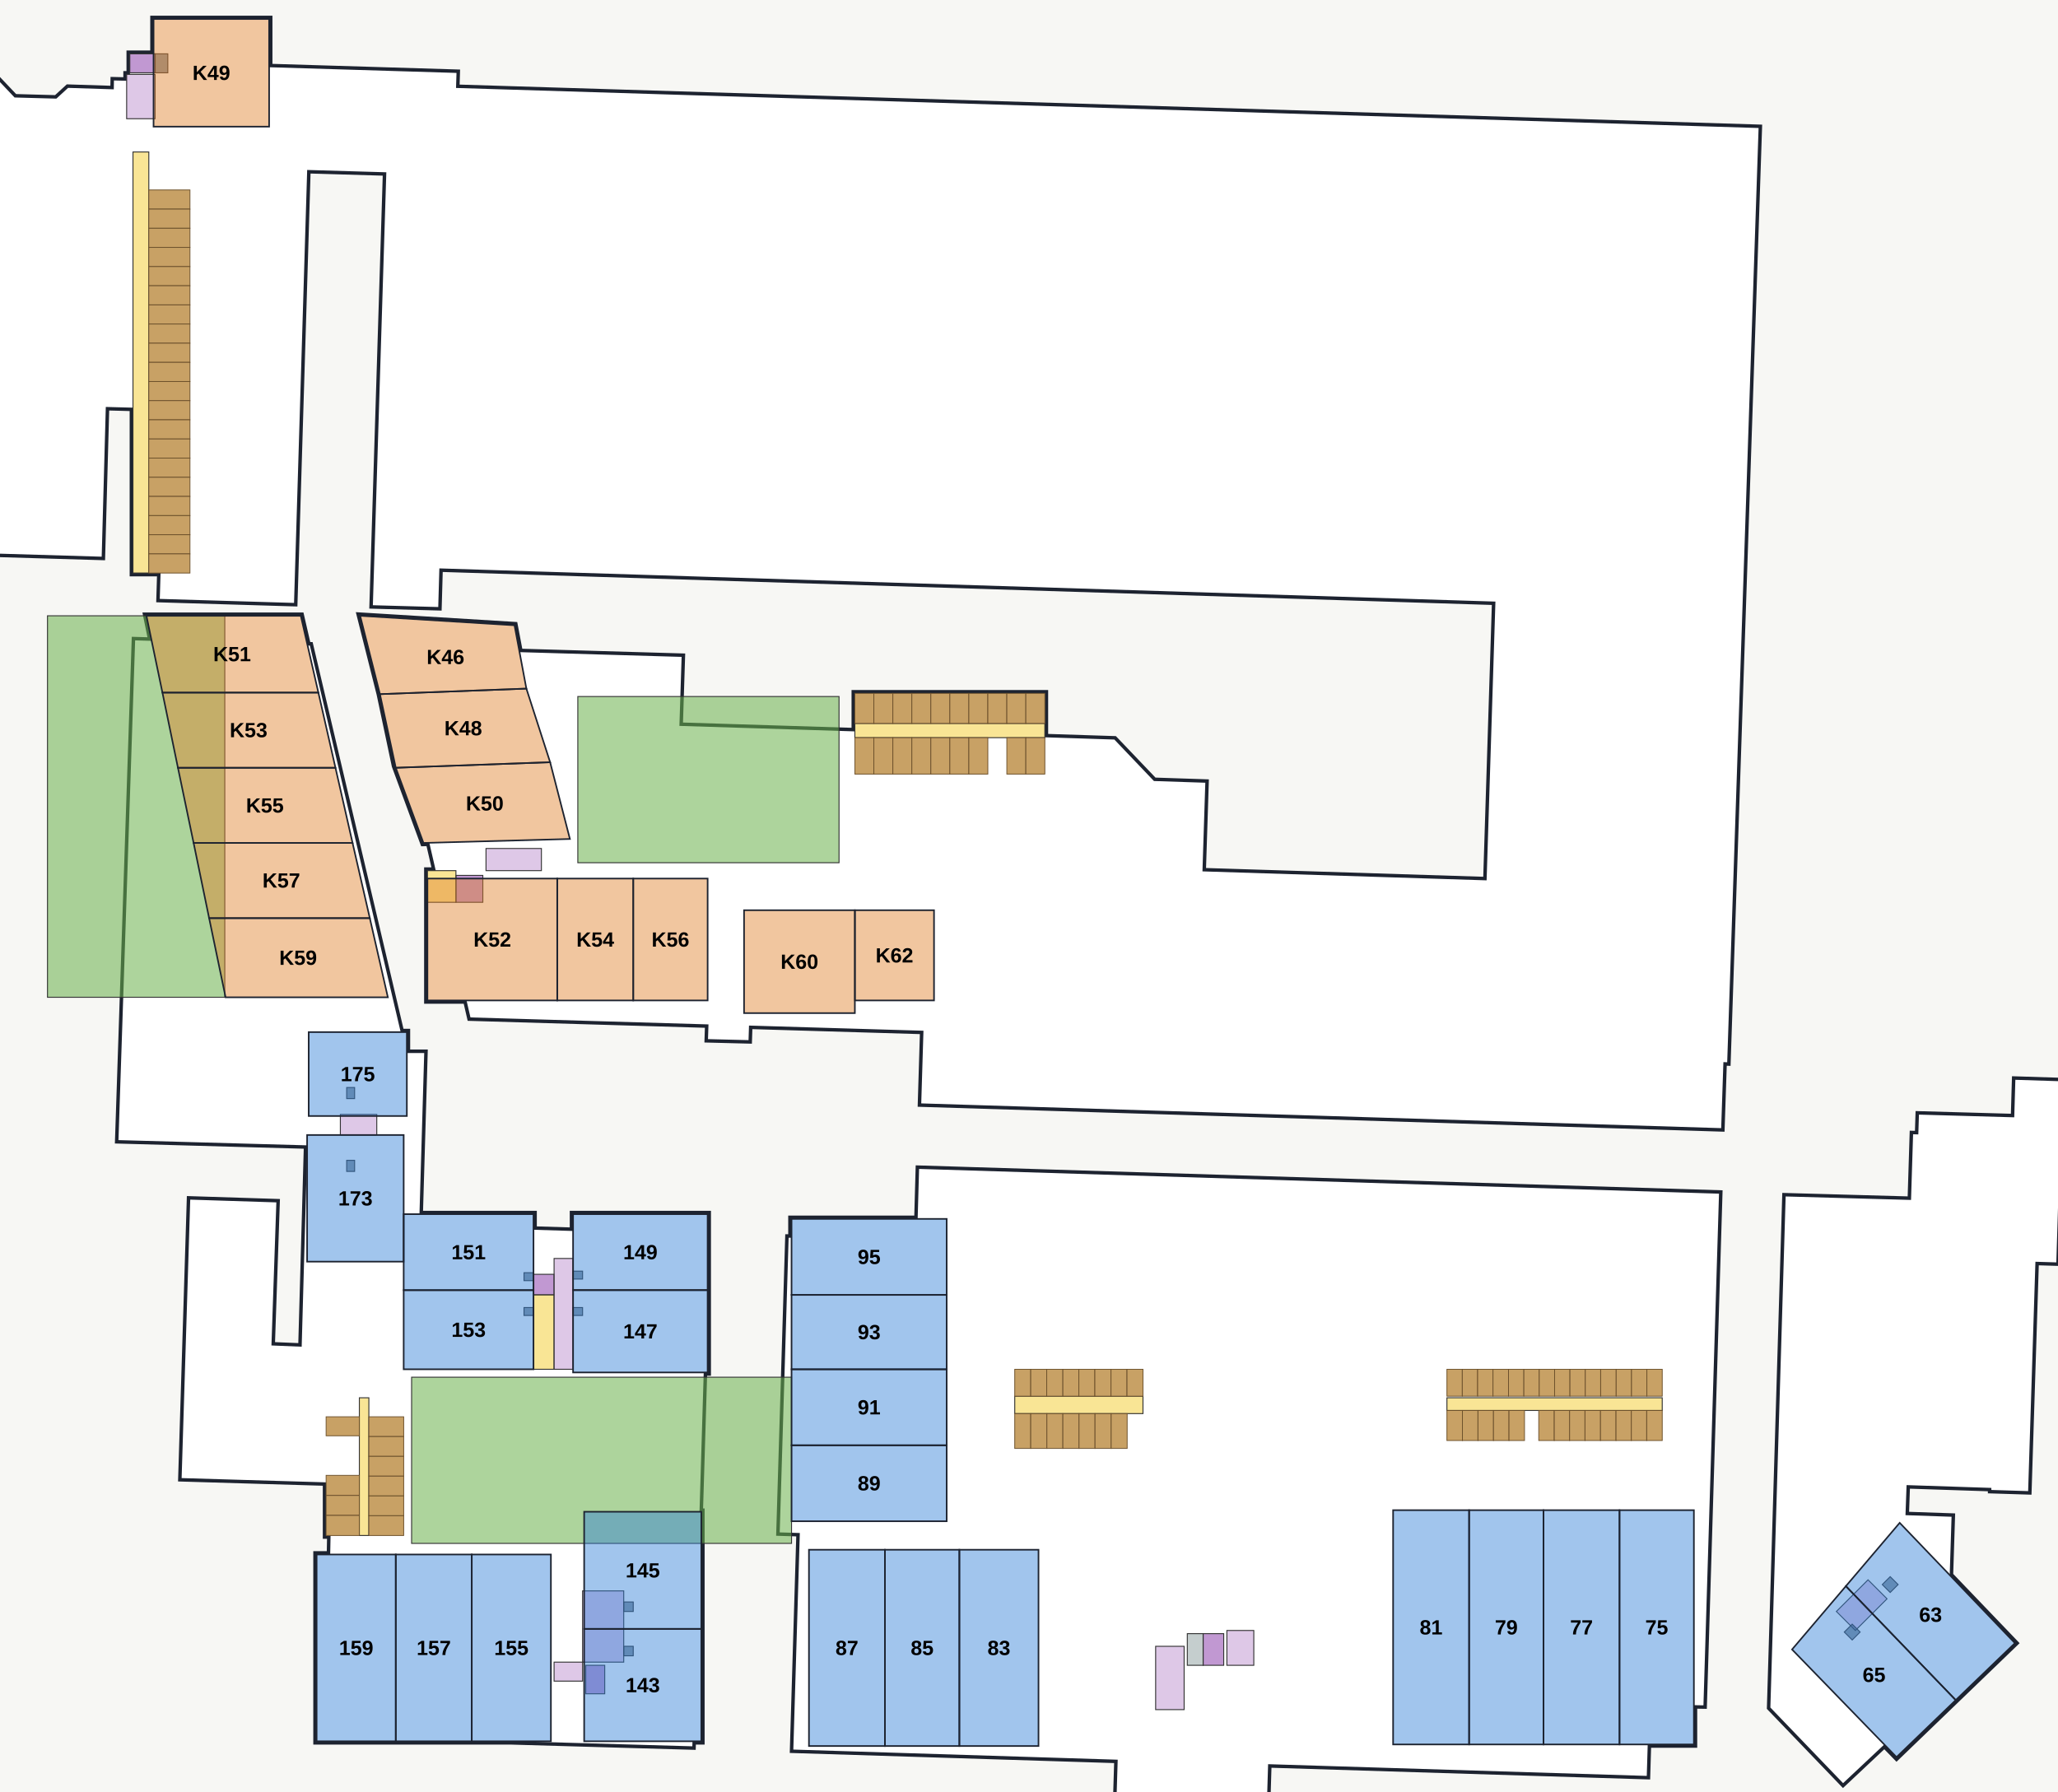
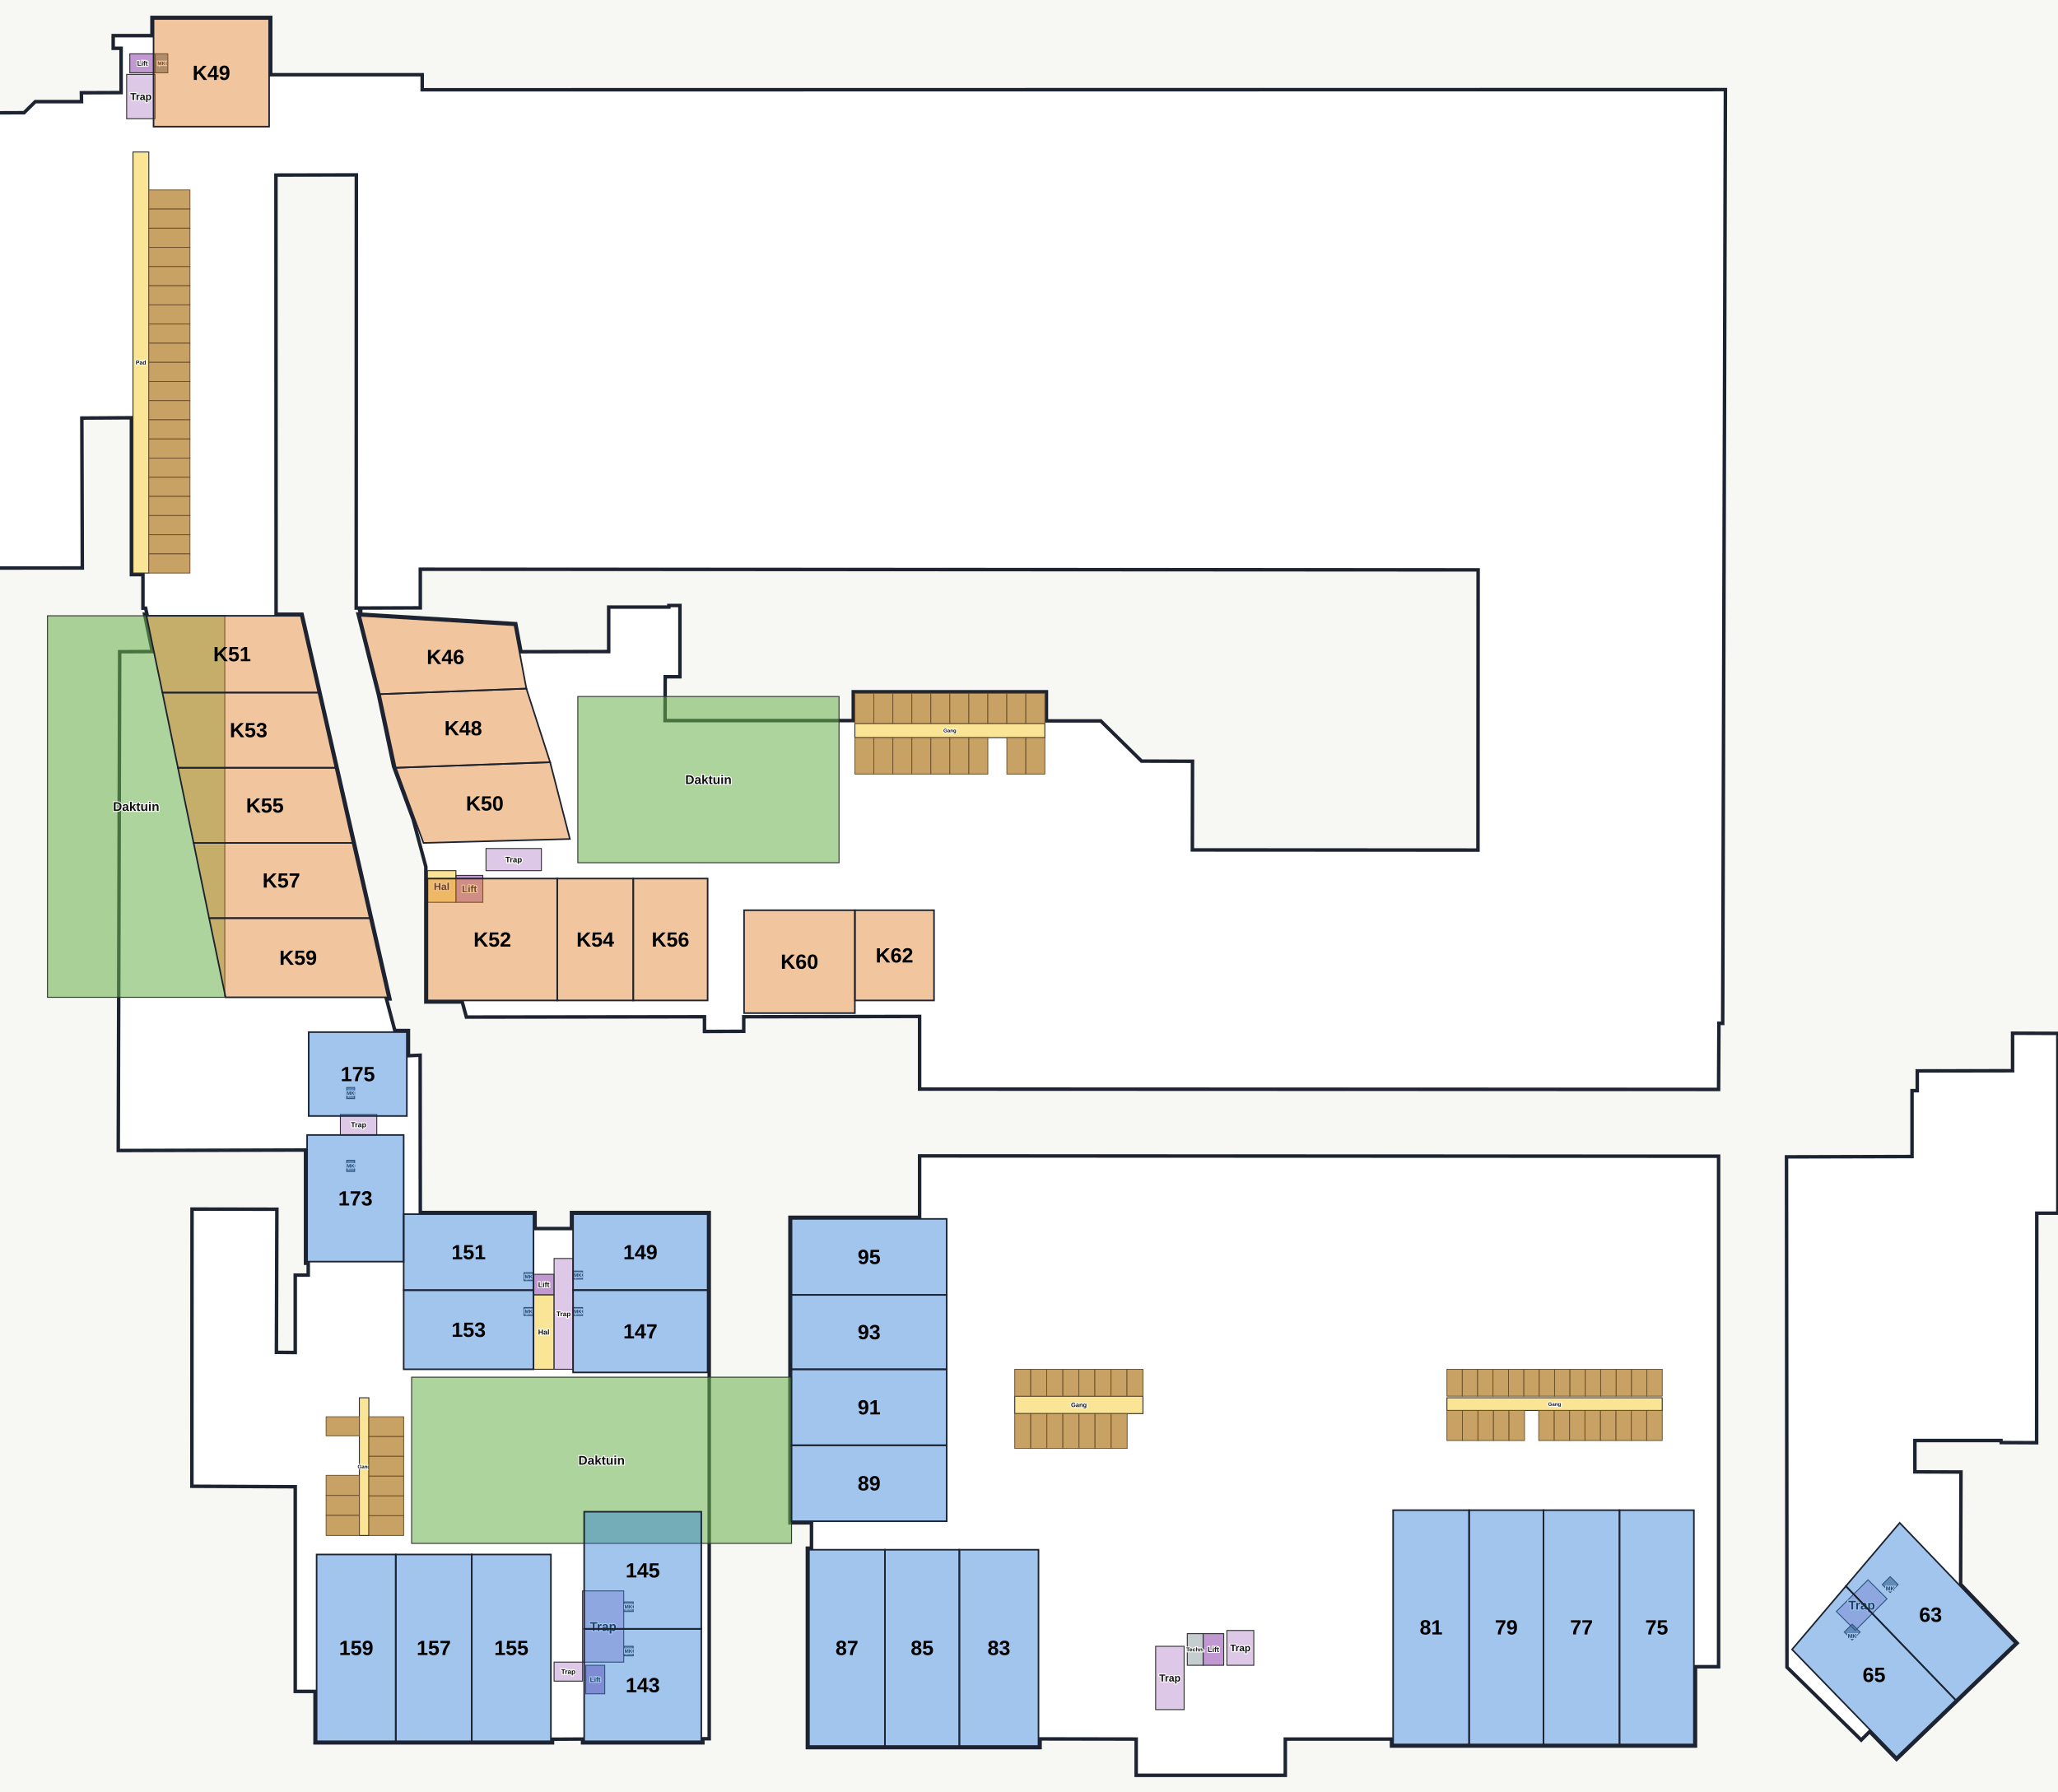
<svg xmlns="http://www.w3.org/2000/svg" viewBox="30 0 1300 1132" font-family="Arial,sans-serif">
  <rect x="30" y="0" width="1300" height="1132" fill="#f7f7f4" />
-   <path fill="#ffffff" stroke="#1d2330" stroke-width="2.2" fill-rule="evenodd" d="M1235.4,939.3 L1286.8,941.0 L1286.8,942.3 L1312.2,943.1 L1316.8,798.2 L1330.0,798.6 L1333.6,682.0 L1302.0,681.0 L1301.3,704.7 L1241.1,703.0 L1240.7,715.5 L1237.4,715.4 L1236.1,756.9 L1156.9,754.7 L1147.2,1079.1 L1194.2,1128.0 L1220.3,1103.5 L1228.0,1111.4 L1304.2,1038.0 L1262.7,994.7 L1263.9,957.1 L1234.8,956.1Z M100.8,55.3 L72.6,54.4 L65.2,61.2 L39.7,60.5 L15.8,35.3 L-53.9,101.0 L-60.1,302.8 L-45.3,303.3 L-46.0,322.8 L-60.7,322.3 L-60.9,330.4 L-63.0,330.3 L-62.8,342.1 L-58.3,347.2 L-53.4,348.4 L95.3,352.8 L97.9,258.2 L113.0,258.6 L113.0,363.0 L130.3,363.0 L129.8,379.4 L216.8,382.0 L225.1,108.5 L272.9,109.9 L264.4,383.4 L307.9,384.6 L308.6,360.2 L973.5,381.1 L968.0,555.0 L790.7,549.4 L792.5,493.4 L759.4,492.3 L734.4,466.1 L691.0,464.7 L691.0,437.0 L569.0,437.0 L569.0,460.9 L460.3,457.5 L461.7,413.9 L359.0,410.9 L355.8,394.0 L256.2,387.9 L269.0,438.7 L278.6,484.1 L296.8,533.5 L300.3,533.4 L303.9,549.0 L299.0,549.0 L299.0,633.0 L323.8,633.0 L326.3,643.8 L476.4,648.2 L476.1,657.5 L503.9,658.2 L504.2,649.0 L612.2,652.2 L610.8,698.1 L1118.3,713.8 L1119.7,672.1 L1122.1,672.2 L1142.0,79.8 L319.2,54.5 L319.5,45.0 L201.0,41.4 L201.0,11.0 L126.0,11.0 L126.0,33.0 L111.0,33.0 L111.0,46.0 L109.0,46.0 L109.0,49.9 L100.9,49.7Z M529.0,780.8 L527.1,780.8 L521.4,969.1 L534.1,969.5 L530.0,1106.3 L734.9,1112.7 L734.2,1135.6 L831.4,1138.5 L832.1,1115.6 L1071.3,1123.0 L1071.9,1103.0 L1101.0,1103.0 L1101.0,1078.3 L1107.1,1078.4 L1117.0,753.0 L609.5,737.3 L608.6,769.0 L529.0,769.0Z M121.3,388.0 L124.5,403.7 L114.3,403.4 L103.7,721.3 L223.0,724.6 L219.5,849.6 L202.6,848.9 L205.7,758.5 L149.1,756.7 L143.6,934.8 L235.0,937.5 L235.0,971.0 L237.7,971.0 L237.5,981.0 L229.0,981.0 L229.0,1101.0 L353.1,1101.0 L468.4,1104.3 L468.5,1101.0 L474.0,1101.0 L474.0,954.0 L473.0,954.0 L475.6,868.0 L478.0,868.0 L478.0,766.0 L391.0,766.0 L391.0,776.5 L368.0,775.8 L368.0,766.0 L296.1,766.0 L299.1,664.1 L288.0,664.1 L288.0,651.0 L284.0,651.0 L226.6,406.7 L225.1,406.7 L220.8,388.0Z" />
+   <path fill="#ffffff" stroke="#1d2330" stroke-width="2.2" fill-rule="evenodd" d="M1294.1,911.3 L1316.5,911.4 L1316.6,766.4 L1329.9,766.4 L1329.9,652.8 L1301.3,652.7 L1301.3,676.4 L1241.1,676.5 L1241.1,689.0 L1237.8,689.0 L1237.8,730.6 L1158.5,730.8 L1158.8,1053.2 L1205.7,1099.2 L1211.0,1093.9 L1228.0,1111.4 L1304.2,1038.0 L1268.5,1000.8 L1268.7,929.9 L1239.6,929.8 L1239.6,910.0 L1294.0,910.0Z M121.3,388.0 L126.2,411.6 L105.6,411.7 L104.7,726.8 L223.0,726.5 L223.0,798.0 L224.7,798.0 L224.7,805.5 L216.5,805.5 L216.5,854.4 L204.6,854.3 L204.9,763.9 L151.3,763.8 L151.2,938.9 L216.5,939.2 L216.5,1068.5 L229.0,1068.5 L229.0,1101.0 L379.0,1101.0 L379.0,1098.7 L398.0,1098.6 L398.0,1101.0 L474.0,1101.0 L474.0,1098.4 L478.0,1098.4 L478.0,766.0 L391.0,766.0 L391.0,776.1 L368.0,776.1 L368.0,766.0 L295.5,766.0 L295.4,666.6 L288.0,666.9 L288.0,651.0 L279.4,651.0 L274.1,631.0 L276.3,631.0 L220.8,388.0 L204.4,388.0 L204.3,110.6 L255.1,110.5 L255.0,384.1 L256.8,384.1 L257.8,388.0 L256.2,387.9 L269.0,438.7 L278.6,484.1 L291.0,517.7 L299.0,547.6 L299.0,633.0 L322.0,633.0 L324.6,642.5 L475.0,642.3 L475.0,651.6 L499.8,651.5 L499.8,642.3 L610.9,642.1 L610.9,688.0 L1115.6,688.2 L1115.8,646.4 L1118.2,646.5 L1119.9,56.6 L296.7,56.7 L296.7,47.2 L201.0,47.2 L201.0,11.0 L126.0,11.0 L126.0,22.5 L101.5,22.5 L101.5,30.5 L106.5,30.5 L106.5,58.5 L81.4,58.6 L81.5,64.2 L52.3,64.2 L45.2,71.2 L18.4,71.3 L-5.6,47.4 L-71.8,113.7 L-71.8,313.5 L-57.0,313.5 L-57.1,336.0 L-71.8,336.0 L-71.7,344.1 L-73.9,344.1 L-73.4,353.8 L-70.7,357.2 L-65.2,358.9 L82.0,358.8 L81.7,264.1 L113.0,263.9 L113.0,363.0 L120.3,363.0 L120.3,384.2 L122.0,384.2 L122.8,388.0Z M257.8,388.0 L257.9,384.1 L295.5,384.0 L295.5,359.6 L963.7,360.0 L963.6,537.0 L783.2,536.9 L783.3,480.9 L751.1,480.8 L725.3,455.4 L691.0,455.4 L691.0,437.0 L569.0,437.0 L569.0,455.2 L450.1,455.2 L450.2,427.5 L459.5,427.5 L459.5,382.5 L452.5,382.5 L452.5,383.5 L414.5,383.5 L414.5,411.6 L359.1,411.7 L355.8,394.0Z M529.0,962.0 L542.6,962.0 L542.6,978.0 L540.0,978.0 L540.0,1104.0 L687.0,1104.0 L687.0,1098.5 L747.7,1098.6 L747.7,1121.5 L841.9,1121.5 L841.9,1098.6 L909.0,1098.6 L909.0,1103.0 L1101.0,1103.0 L1101.0,1052.9 L1115.6,1052.9 L1115.6,730.4 L610.9,730.2 L610.9,769.0 L529.0,769.0Z" />
  <polygon id="1-K49-LIFT" points="112,34 128,34 128,46 112,46" fill="#8e44ad" fill-opacity="0.55" stroke="#333" stroke-width="0.6" />
+   <text x="120.0" y="40.0" font-size="4.3" font-weight="700" text-anchor="middle" dominant-baseline="central" fill="#111" stroke="#fff" stroke-width="1.2" paint-order="stroke">Lift</text>
  <polygon id="1-K49-MK" points="128,34 136,34 136,46 128,46" fill="#2c3e50" fill-opacity="0.55" stroke="#333" stroke-width="0.6" />
+   <text x="132.0" y="40.0" font-size="3.2" font-weight="700" text-anchor="middle" dominant-baseline="central" fill="#111" stroke="#fff" stroke-width="1.2" paint-order="stroke">MK</text>
  <polygon id="1-K49-TRAP" points="110,47 128,47 128,75 110,75" fill="#c39bd3" fill-opacity="0.55" stroke="#333" stroke-width="0.6" />
+   <text x="119.0" y="61.0" font-size="6.4" font-weight="700" text-anchor="middle" dominant-baseline="central" fill="#111" stroke="#fff" stroke-width="1.2" paint-order="stroke">Trap</text>
  <polygon id="1-PAD-A" points="114,96 124,96 124,362 114,362" fill="#f4d03f" fill-opacity="0.55" stroke="#333" stroke-width="0.6" />
+   <text x="119.0" y="229.0" font-size="3.6" font-weight="700" text-anchor="middle" dominant-baseline="central" fill="#111" stroke="#fff" stroke-width="1.2" paint-order="stroke">Pad</text>
  <polygon id="1-215-LIFT" points="318,553 335,553 335,570 318,570" fill="#8e44ad" fill-opacity="0.55" stroke="#333" stroke-width="0.6" />
+   <text x="326.5" y="561.5" font-size="6.1" font-weight="700" text-anchor="middle" dominant-baseline="central" fill="#111" stroke="#fff" stroke-width="1.2" paint-order="stroke">Lift</text>
  <polygon id="1-215-HAL" points="300,550 318,550 318,570 300,570" fill="#f4d03f" fill-opacity="0.55" stroke="#333" stroke-width="0.6" />
+   <text x="309.0" y="560.0" font-size="6.4" font-weight="700" text-anchor="middle" dominant-baseline="central" fill="#111" stroke="#fff" stroke-width="1.2" paint-order="stroke">Hal</text>
  <polygon id="1-215-TRAP" points="337,536 372,536 372,550 337,550" fill="#c39bd3" fill-opacity="0.55" stroke="#333" stroke-width="0.6" />
+   <text x="354.5" y="543.0" font-size="5.0" font-weight="700" text-anchor="middle" dominant-baseline="central" fill="#111" stroke="#fff" stroke-width="1.2" paint-order="stroke">Trap</text>
  <polygon id="1-190-LIFT" points="367,805 380,805 380,818 367,818" fill="#8e44ad" fill-opacity="0.55" stroke="#333" stroke-width="0.6" />
+   <text x="373.5" y="811.5" font-size="4.6" font-weight="700" text-anchor="middle" dominant-baseline="central" fill="#111" stroke="#fff" stroke-width="1.2" paint-order="stroke">Lift</text>
  <polygon id="1-190-HAL" points="367,818 380,818 380,865 367,865" fill="#f4d03f" fill-opacity="0.55" stroke="#333" stroke-width="0.6" />
+   <text x="373.5" y="841.5" font-size="4.6" font-weight="700" text-anchor="middle" dominant-baseline="central" fill="#111" stroke="#fff" stroke-width="1.2" paint-order="stroke">Hal</text>
  <polygon id="1-190-TRAP" points="380,795 392,795 392,865 380,865" fill="#c39bd3" fill-opacity="0.55" stroke="#333" stroke-width="0.6" />
+   <text x="386.0" y="830.0" font-size="4.3" font-weight="700" text-anchor="middle" dominant-baseline="central" fill="#111" stroke="#fff" stroke-width="1.2" paint-order="stroke">Trap</text>
  <polygon id="1-190-MK1" points="361,804 367,804 367,809 361,809" fill="#2c3e50" fill-opacity="0.55" stroke="#333" stroke-width="0.6" />
+   <text x="364.0" y="806.5" font-size="3.2" font-weight="700" text-anchor="middle" dominant-baseline="central" fill="#111" stroke="#fff" stroke-width="1.2" paint-order="stroke">MK</text>
  <polygon id="1-190-MK2" points="361,826 367,826 367,831 361,831" fill="#2c3e50" fill-opacity="0.55" stroke="#333" stroke-width="0.6" />
+   <text x="364.0" y="828.5" font-size="3.2" font-weight="700" text-anchor="middle" dominant-baseline="central" fill="#111" stroke="#fff" stroke-width="1.2" paint-order="stroke">MK</text>
  <polygon id="1-190-MK3" points="392,803 398,803 398,808 392,808" fill="#2c3e50" fill-opacity="0.55" stroke="#333" stroke-width="0.6" />
+   <text x="395.0" y="805.5" font-size="3.2" font-weight="700" text-anchor="middle" dominant-baseline="central" fill="#111" stroke="#fff" stroke-width="1.2" paint-order="stroke">MK</text>
  <polygon id="1-190-MK4" points="392,826 398,826 398,831 392,831" fill="#2c3e50" fill-opacity="0.55" stroke="#333" stroke-width="0.6" />
+   <text x="395.0" y="828.5" font-size="3.2" font-weight="700" text-anchor="middle" dominant-baseline="central" fill="#111" stroke="#fff" stroke-width="1.2" paint-order="stroke">MK</text>
  <polygon id="1-198-TRAP1" points="398,1005 424,1005 424,1050 398,1050" fill="#c39bd3" fill-opacity="0.55" stroke="#333" stroke-width="0.6" />
+   <text x="411.0" y="1027.5" font-size="8.0" font-weight="700" text-anchor="middle" dominant-baseline="central" fill="#111" stroke="#fff" stroke-width="1.2" paint-order="stroke">Trap</text>
  <polygon id="1-198-TRAP2" points="380,1050 398,1050 398,1062 380,1062" fill="#c39bd3" fill-opacity="0.55" stroke="#333" stroke-width="0.6" />
+   <text x="389.0" y="1056.0" font-size="4.3" font-weight="700" text-anchor="middle" dominant-baseline="central" fill="#111" stroke="#fff" stroke-width="1.2" paint-order="stroke">Trap</text>
  <polygon id="1-198-LIFT" points="400,1052 412,1052 412,1070 400,1070" fill="#8e44ad" fill-opacity="0.55" stroke="#333" stroke-width="0.6" />
+   <text x="406.0" y="1061.0" font-size="4.3" font-weight="700" text-anchor="middle" dominant-baseline="central" fill="#111" stroke="#fff" stroke-width="1.2" paint-order="stroke">Lift</text>
  <polygon id="1-198-MK1" points="424,1012 430,1012 430,1018 424,1018" fill="#2c3e50" fill-opacity="0.55" stroke="#333" stroke-width="0.6" />
+   <text x="427.0" y="1015.0" font-size="3.2" font-weight="700" text-anchor="middle" dominant-baseline="central" fill="#111" stroke="#fff" stroke-width="1.2" paint-order="stroke">MK</text>
  <polygon id="1-198-MK2" points="424,1040 430,1040 430,1046 424,1046" fill="#2c3e50" fill-opacity="0.55" stroke="#333" stroke-width="0.6" />
+   <text x="427.0" y="1043.0" font-size="3.2" font-weight="700" text-anchor="middle" dominant-baseline="central" fill="#111" stroke="#fff" stroke-width="1.2" paint-order="stroke">MK</text>
  <polygon id="1-OOST-LIFT" points="790,1032 803,1032 803,1052 790,1052" fill="#8e44ad" fill-opacity="0.55" stroke="#333" stroke-width="0.6" />
+   <text x="796.5" y="1042.0" font-size="4.6" font-weight="700" text-anchor="middle" dominant-baseline="central" fill="#111" stroke="#fff" stroke-width="1.2" paint-order="stroke">Lift</text>
  <polygon id="1-OOST-SCH" points="780,1032 790,1032 790,1052 780,1052" fill="#95a5a6" fill-opacity="0.55" stroke="#333" stroke-width="0.6" />
+   <text x="785.0" y="1042.0" font-size="3.6" font-weight="700" text-anchor="middle" dominant-baseline="central" fill="#111" stroke="#fff" stroke-width="1.2" paint-order="stroke">Techn.</text>
  <polygon id="1-OOST-TRAP1" points="805,1030 822,1030 822,1052 805,1052" fill="#c39bd3" fill-opacity="0.55" stroke="#333" stroke-width="0.6" />
+   <text x="813.5" y="1041.0" font-size="6.1" font-weight="700" text-anchor="middle" dominant-baseline="central" fill="#111" stroke="#fff" stroke-width="1.2" paint-order="stroke">Trap</text>
  <polygon id="1-OOST-TRAP2" points="760,1040 778,1040 778,1080 760,1080" fill="#c39bd3" fill-opacity="0.55" stroke="#333" stroke-width="0.6" />
+   <text x="769.0" y="1060.0" font-size="6.4" font-weight="700" text-anchor="middle" dominant-baseline="central" fill="#111" stroke="#fff" stroke-width="1.2" paint-order="stroke">Trap</text>
  <polygon id="1-182-TRAP" points="245,704 268,704 268,717 245,717" fill="#c39bd3" fill-opacity="0.55" stroke="#333" stroke-width="0.6" />
+   <text x="256.5" y="710.5" font-size="4.6" font-weight="700" text-anchor="middle" dominant-baseline="central" fill="#111" stroke="#fff" stroke-width="1.2" paint-order="stroke">Trap</text>
  <polygon id="1-182-MK1" points="249,687 254,687 254,694 249,694" fill="#2c3e50" fill-opacity="0.55" stroke="#333" stroke-width="0.6" />
+   <text x="251.5" y="690.5" font-size="3.2" font-weight="700" text-anchor="middle" dominant-baseline="central" fill="#111" stroke="#fff" stroke-width="1.2" paint-order="stroke">MK</text>
  <polygon id="1-182-MK2" points="249,733 254,733 254,740 249,740" fill="#2c3e50" fill-opacity="0.55" stroke="#333" stroke-width="0.6" />
+   <text x="251.5" y="736.5" font-size="3.2" font-weight="700" text-anchor="middle" dominant-baseline="central" fill="#111" stroke="#fff" stroke-width="1.2" paint-order="stroke">MK</text>
  <polygon id="1-260-TRAP" points="1190,1018 1210,998 1222,1010 1202,1030" fill="#c39bd3" fill-opacity="0.55" stroke="#333" stroke-width="0.6" />
+   <text x="1206.0" y="1014.0" font-size="8.0" font-weight="700" text-anchor="middle" dominant-baseline="central" fill="#111" stroke="#fff" stroke-width="1.2" paint-order="stroke">Trap</text>
  <polygon id="1-260-MK1" points="1219,1001 1224,996 1229,1001 1224,1006" fill="#2c3e50" fill-opacity="0.55" stroke="#333" stroke-width="0.6" />
+   <text x="1224.0" y="1003.5" font-size="3.6" font-weight="700" text-anchor="middle" dominant-baseline="central" fill="#111" stroke="#fff" stroke-width="1.2" paint-order="stroke">MK</text>
  <polygon id="1-260-MK2" points="1195,1031 1200,1026 1205,1031 1200,1036" fill="#2c3e50" fill-opacity="0.55" stroke="#333" stroke-width="0.6" />
+   <text x="1200.0" y="1033.5" font-size="3.6" font-weight="700" text-anchor="middle" dominant-baseline="central" fill="#111" stroke="#fff" stroke-width="1.2" paint-order="stroke">MK</text>
  <polygon id="1-DAK-W" points="60,389 172,389 172,630 60,630" fill="#6ab04c" fill-opacity="0.55" stroke="#333" stroke-width="0.6" />
+   <text x="116.0" y="509.5" font-size="8.0" font-weight="700" text-anchor="middle" dominant-baseline="central" fill="#111" stroke="#fff" stroke-width="1.2" paint-order="stroke">Daktuin</text>
  <polygon id="1-DAK-M" points="290,870 530,870 530,975 290,975" fill="#6ab04c" fill-opacity="0.55" stroke="#333" stroke-width="0.6" />
+   <text x="410.0" y="922.5" font-size="8.0" font-weight="700" text-anchor="middle" dominant-baseline="central" fill="#111" stroke="#fff" stroke-width="1.2" paint-order="stroke">Daktuin</text>
  <polygon id="1-DAK-N" points="395,440 560,440 560,545 395,545" fill="#6ab04c" fill-opacity="0.55" stroke="#333" stroke-width="0.6" />
+   <text x="477.5" y="492.5" font-size="8.0" font-weight="700" text-anchor="middle" dominant-baseline="central" fill="#111" stroke="#fff" stroke-width="1.2" paint-order="stroke">Daktuin</text>
  <polygon id="1-GANG-C" points="570,457 690,457 690,466 570,466" fill="#f4d03f" fill-opacity="0.55" stroke="#333" stroke-width="0.6" />
+   <text x="630.0" y="461.5" font-size="3.2" font-weight="700" text-anchor="middle" dominant-baseline="central" fill="#111" stroke="#fff" stroke-width="1.2" paint-order="stroke">Gang</text>
  <polygon id="1-GANG-D" points="671,882 752,882 752,893 671,893" fill="#f4d03f" fill-opacity="0.55" stroke="#333" stroke-width="0.6" />
+   <text x="711.5" y="887.5" font-size="3.9" font-weight="700" text-anchor="middle" dominant-baseline="central" fill="#111" stroke="#fff" stroke-width="1.2" paint-order="stroke">Gang</text>
  <polygon id="1-GANG-E" points="944,883 1080,883 1080,891 944,891" fill="#f4d03f" fill-opacity="0.55" stroke="#333" stroke-width="0.6" />
+   <text x="1012.0" y="887.0" font-size="3.2" font-weight="700" text-anchor="middle" dominant-baseline="central" fill="#111" stroke="#fff" stroke-width="1.2" paint-order="stroke">Gang</text>
  <polygon id="1-GANG-B" points="257,883 263,883 263,970 257,970" fill="#f4d03f" fill-opacity="0.55" stroke="#333" stroke-width="0.6" />
+   <text x="260.0" y="926.5" font-size="3.2" font-weight="700" text-anchor="middle" dominant-baseline="central" fill="#111" stroke="#fff" stroke-width="1.2" paint-order="stroke">Gang</text>
  <polygon id="BRG-295" points="124,120.0 150,120.0 150,132.1 124,132.1" fill="#c8a165" stroke="#6b4f2a" stroke-width="0.5" />
  <polygon id="BRG-294" points="124,132.1 150,132.1 150,144.2 124,144.2" fill="#c8a165" stroke="#6b4f2a" stroke-width="0.5" />
  <polygon id="BRG-293" points="124,144.2 150,144.2 150,156.3 124,156.3" fill="#c8a165" stroke="#6b4f2a" stroke-width="0.5" />
  <polygon id="BRG-292" points="124,156.3 150,156.3 150,168.4 124,168.4" fill="#c8a165" stroke="#6b4f2a" stroke-width="0.5" />
  <polygon id="BRG-291" points="124,168.4 150,168.4 150,180.5 124,180.5" fill="#c8a165" stroke="#6b4f2a" stroke-width="0.5" />
  <polygon id="BRG-290" points="124,180.5 150,180.5 150,192.6 124,192.6" fill="#c8a165" stroke="#6b4f2a" stroke-width="0.5" />
  <polygon id="BRG-289" points="124,192.6 150,192.6 150,204.7 124,204.7" fill="#c8a165" stroke="#6b4f2a" stroke-width="0.5" />
  <polygon id="BRG-288" points="124,204.7 150,204.7 150,216.8 124,216.8" fill="#c8a165" stroke="#6b4f2a" stroke-width="0.5" />
  <polygon id="BRG-287" points="124,216.8 150,216.8 150,228.9 124,228.9" fill="#c8a165" stroke="#6b4f2a" stroke-width="0.5" />
  <polygon id="BRG-286" points="124,228.9 150,228.9 150,241.0 124,241.0" fill="#c8a165" stroke="#6b4f2a" stroke-width="0.5" />
  <polygon id="BRG-285" points="124,241.0 150,241.0 150,253.1 124,253.1" fill="#c8a165" stroke="#6b4f2a" stroke-width="0.5" />
  <polygon id="BRG-284" points="124,253.1 150,253.1 150,265.2 124,265.2" fill="#c8a165" stroke="#6b4f2a" stroke-width="0.5" />
  <polygon id="BRG-283" points="124,265.2 150,265.2 150,277.3 124,277.3" fill="#c8a165" stroke="#6b4f2a" stroke-width="0.5" />
  <polygon id="BRG-282" points="124,277.3 150,277.3 150,289.4 124,289.4" fill="#c8a165" stroke="#6b4f2a" stroke-width="0.5" />
  <polygon id="BRG-281" points="124,289.4 150,289.4 150,301.5 124,301.5" fill="#c8a165" stroke="#6b4f2a" stroke-width="0.5" />
  <polygon id="BRG-280" points="124,301.5 150,301.5 150,313.6 124,313.6" fill="#c8a165" stroke="#6b4f2a" stroke-width="0.5" />
  <polygon id="BRG-279" points="124,313.6 150,313.6 150,325.7 124,325.7" fill="#c8a165" stroke="#6b4f2a" stroke-width="0.5" />
  <polygon id="BRG-278" points="124,325.7 150,325.7 150,337.8 124,337.8" fill="#c8a165" stroke="#6b4f2a" stroke-width="0.5" />
  <polygon id="BRG-277" points="124,337.8 150,337.8 150,349.9 124,349.9" fill="#c8a165" stroke="#6b4f2a" stroke-width="0.5" />
  <polygon id="BRG-276" points="124,349.9 150,349.9 150,362.0 124,362.0" fill="#c8a165" stroke="#6b4f2a" stroke-width="0.5" />
  <polygon id="BRG-269" points="236,895.0 257,895.0 257,907.0 236,907.0" fill="#c8a165" stroke="#6b4f2a" stroke-width="0.5" />
  <polygon id="BRG-268" points="236,932.0 257,932.0 257,944.7 236,944.7" fill="#c8a165" stroke="#6b4f2a" stroke-width="0.5" />
  <polygon id="BRG-267" points="236,944.7 257,944.7 257,957.3 236,957.3" fill="#c8a165" stroke="#6b4f2a" stroke-width="0.5" />
  <polygon id="BRG-266" points="236,957.3 257,957.3 257,970.0 236,970.0" fill="#c8a165" stroke="#6b4f2a" stroke-width="0.5" />
  <polygon id="BRG-275" points="263,895.0 285,895.0 285,907.5 263,907.5" fill="#c8a165" stroke="#6b4f2a" stroke-width="0.5" />
  <polygon id="BRG-274" points="263,907.5 285,907.5 285,920.0 263,920.0" fill="#c8a165" stroke="#6b4f2a" stroke-width="0.5" />
  <polygon id="BRG-273" points="263,920.0 285,920.0 285,932.5 263,932.5" fill="#c8a165" stroke="#6b4f2a" stroke-width="0.5" />
  <polygon id="BRG-272" points="263,932.5 285,932.5 285,945.0 263,945.0" fill="#c8a165" stroke="#6b4f2a" stroke-width="0.5" />
  <polygon id="BRG-271" points="263,945.0 285,945.0 285,957.5 263,957.5" fill="#c8a165" stroke="#6b4f2a" stroke-width="0.5" />
  <polygon id="BRG-270" points="263,957.5 285,957.5 285,970.0 263,970.0" fill="#c8a165" stroke="#6b4f2a" stroke-width="0.5" />
  <polygon id="BRG-305" points="570.0,438 582.0,438 582.0,457 570.0,457" fill="#c8a165" stroke="#6b4f2a" stroke-width="0.5" />
  <polygon id="BRG-296" points="582.0,438 594.0,438 594.0,457 582.0,457" fill="#c8a165" stroke="#6b4f2a" stroke-width="0.5" />
  <polygon id="BRG-297" points="594.0,438 606.0,438 606.0,457 594.0,457" fill="#c8a165" stroke="#6b4f2a" stroke-width="0.5" />
  <polygon id="BRG-298" points="606.0,438 618.0,438 618.0,457 606.0,457" fill="#c8a165" stroke="#6b4f2a" stroke-width="0.5" />
  <polygon id="BRG-299" points="618.0,438 630.0,438 630.0,457 618.0,457" fill="#c8a165" stroke="#6b4f2a" stroke-width="0.5" />
  <polygon id="BRG-300" points="630.0,438 642.0,438 642.0,457 630.0,457" fill="#c8a165" stroke="#6b4f2a" stroke-width="0.5" />
  <polygon id="BRG-301" points="642.0,438 654.0,438 654.0,457 642.0,457" fill="#c8a165" stroke="#6b4f2a" stroke-width="0.5" />
  <polygon id="BRG-302" points="654.0,438 666.0,438 666.0,457 654.0,457" fill="#c8a165" stroke="#6b4f2a" stroke-width="0.5" />
  <polygon id="BRG-303" points="666.0,438 678.0,438 678.0,457 666.0,457" fill="#c8a165" stroke="#6b4f2a" stroke-width="0.5" />
  <polygon id="BRG-304" points="678.0,438 690.0,438 690.0,457 678.0,457" fill="#c8a165" stroke="#6b4f2a" stroke-width="0.5" />
  <polygon id="BRG-314" points="570.0,466 582.0,466 582.0,489 570.0,489" fill="#c8a165" stroke="#6b4f2a" stroke-width="0.5" />
  <polygon id="BRG-306" points="582.0,466 594.0,466 594.0,489 582.0,489" fill="#c8a165" stroke="#6b4f2a" stroke-width="0.5" />
  <polygon id="BRG-307" points="594.0,466 606.0,466 606.0,489 594.0,489" fill="#c8a165" stroke="#6b4f2a" stroke-width="0.5" />
  <polygon id="BRG-308" points="606.0,466 618.0,466 618.0,489 606.0,489" fill="#c8a165" stroke="#6b4f2a" stroke-width="0.5" />
  <polygon id="BRG-309" points="618.0,466 630.0,466 630.0,489 618.0,489" fill="#c8a165" stroke="#6b4f2a" stroke-width="0.5" />
  <polygon id="BRG-310" points="630.0,466 642.0,466 642.0,489 630.0,489" fill="#c8a165" stroke="#6b4f2a" stroke-width="0.5" />
  <polygon id="BRG-311" points="642.0,466 654.0,466 654.0,489 642.0,489" fill="#c8a165" stroke="#6b4f2a" stroke-width="0.5" />
  <polygon id="BRG-312" points="666.0,466 678.0,466 678.0,489 666.0,489" fill="#c8a165" stroke="#6b4f2a" stroke-width="0.5" />
  <polygon id="BRG-313" points="678.0,466 690.0,466 690.0,489 678.0,489" fill="#c8a165" stroke="#6b4f2a" stroke-width="0.5" />
  <polygon id="BRG-322" points="671.0,865 681.1,865 681.1,882 671.0,882" fill="#c8a165" stroke="#6b4f2a" stroke-width="0.5" />
  <polygon id="BRG-323" points="681.1,865 691.2,865 691.2,882 681.1,882" fill="#c8a165" stroke="#6b4f2a" stroke-width="0.5" />
  <polygon id="BRG-324" points="691.2,865 701.4,865 701.4,882 691.2,882" fill="#c8a165" stroke="#6b4f2a" stroke-width="0.5" />
  <polygon id="BRG-325" points="701.4,865 711.5,865 711.5,882 701.4,882" fill="#c8a165" stroke="#6b4f2a" stroke-width="0.5" />
  <polygon id="BRG-326" points="711.5,865 721.6,865 721.6,882 711.5,882" fill="#c8a165" stroke="#6b4f2a" stroke-width="0.5" />
  <polygon id="BRG-327" points="721.6,865 731.8,865 731.8,882 721.6,882" fill="#c8a165" stroke="#6b4f2a" stroke-width="0.5" />
  <polygon id="BRG-328" points="731.8,865 741.9,865 741.9,882 731.8,882" fill="#c8a165" stroke="#6b4f2a" stroke-width="0.5" />
  <polygon id="BRG-329" points="741.9,865 752.0,865 752.0,882 741.9,882" fill="#c8a165" stroke="#6b4f2a" stroke-width="0.5" />
  <polygon id="BRG-315" points="671.0,893 681.1,893 681.1,915 671.0,915" fill="#c8a165" stroke="#6b4f2a" stroke-width="0.5" />
  <polygon id="BRG-316" points="681.1,893 691.3,893 691.3,915 681.1,915" fill="#c8a165" stroke="#6b4f2a" stroke-width="0.5" />
  <polygon id="BRG-317" points="691.3,893 701.4,893 701.4,915 691.3,915" fill="#c8a165" stroke="#6b4f2a" stroke-width="0.5" />
  <polygon id="BRG-318" points="701.4,893 711.6,893 711.6,915 701.4,915" fill="#c8a165" stroke="#6b4f2a" stroke-width="0.5" />
  <polygon id="BRG-319" points="711.6,893 721.7,893 721.7,915 711.6,915" fill="#c8a165" stroke="#6b4f2a" stroke-width="0.5" />
  <polygon id="BRG-320" points="721.7,893 731.9,893 731.9,915 721.7,915" fill="#c8a165" stroke="#6b4f2a" stroke-width="0.5" />
  <polygon id="BRG-321" points="731.9,893 742.0,893 742.0,915 731.9,915" fill="#c8a165" stroke="#6b4f2a" stroke-width="0.5" />
  <polygon id="BRG-343" points="944.0,865 953.7,865 953.7,882 944.0,882" fill="#c8a165" stroke="#6b4f2a" stroke-width="0.5" />
  <polygon id="BRG-344" points="953.7,865 963.4,865 963.4,882 953.7,882" fill="#c8a165" stroke="#6b4f2a" stroke-width="0.5" />
  <polygon id="BRG-345" points="963.4,865 973.1,865 973.1,882 963.4,882" fill="#c8a165" stroke="#6b4f2a" stroke-width="0.5" />
  <polygon id="BRG-346" points="973.1,865 982.9,865 982.9,882 973.1,882" fill="#c8a165" stroke="#6b4f2a" stroke-width="0.5" />
  <polygon id="BRG-347" points="982.9,865 992.6,865 992.6,882 982.9,882" fill="#c8a165" stroke="#6b4f2a" stroke-width="0.5" />
  <polygon id="BRG-348" points="992.6,865 1002.3,865 1002.3,882 992.6,882" fill="#c8a165" stroke="#6b4f2a" stroke-width="0.5" />
  <polygon id="BRG-349" points="1002.3,865 1012.0,865 1012.0,882 1002.3,882" fill="#c8a165" stroke="#6b4f2a" stroke-width="0.5" />
  <polygon id="BRG-350" points="1012.0,865 1021.7,865 1021.7,882 1012.0,882" fill="#c8a165" stroke="#6b4f2a" stroke-width="0.5" />
  <polygon id="BRG-351" points="1021.7,865 1031.4,865 1031.4,882 1021.7,882" fill="#c8a165" stroke="#6b4f2a" stroke-width="0.5" />
  <polygon id="BRG-352" points="1031.4,865 1041.1,865 1041.1,882 1031.4,882" fill="#c8a165" stroke="#6b4f2a" stroke-width="0.5" />
  <polygon id="BRG-353" points="1041.1,865 1050.9,865 1050.9,882 1041.1,882" fill="#c8a165" stroke="#6b4f2a" stroke-width="0.5" />
  <polygon id="BRG-354" points="1050.9,865 1060.6,865 1060.6,882 1050.9,882" fill="#c8a165" stroke="#6b4f2a" stroke-width="0.5" />
  <polygon id="BRG-355" points="1060.6,865 1070.3,865 1070.3,882 1060.6,882" fill="#c8a165" stroke="#6b4f2a" stroke-width="0.5" />
  <polygon id="BRG-356" points="1070.3,865 1080.0,865 1080.0,882 1070.3,882" fill="#c8a165" stroke="#6b4f2a" stroke-width="0.5" />
  <polygon id="BRG-330" points="944.0,891 953.8,891 953.8,910 944.0,910" fill="#c8a165" stroke="#6b4f2a" stroke-width="0.5" />
  <polygon id="BRG-331" points="953.8,891 963.6,891 963.6,910 953.8,910" fill="#c8a165" stroke="#6b4f2a" stroke-width="0.5" />
  <polygon id="BRG-332" points="963.6,891 973.4,891 973.4,910 963.6,910" fill="#c8a165" stroke="#6b4f2a" stroke-width="0.5" />
  <polygon id="BRG-333" points="973.4,891 983.2,891 983.2,910 973.4,910" fill="#c8a165" stroke="#6b4f2a" stroke-width="0.5" />
  <polygon id="BRG-334" points="983.2,891 993.0,891 993.0,910 983.2,910" fill="#c8a165" stroke="#6b4f2a" stroke-width="0.5" />
  <polygon id="BRG-335" points="1002.0,891 1011.8,891 1011.8,910 1002.0,910" fill="#c8a165" stroke="#6b4f2a" stroke-width="0.5" />
  <polygon id="BRG-336" points="1011.8,891 1021.5,891 1021.5,910 1011.8,910" fill="#c8a165" stroke="#6b4f2a" stroke-width="0.5" />
  <polygon id="BRG-337" points="1021.5,891 1031.2,891 1031.2,910 1021.5,910" fill="#c8a165" stroke="#6b4f2a" stroke-width="0.5" />
  <polygon id="BRG-338" points="1031.2,891 1041.0,891 1041.0,910 1031.2,910" fill="#c8a165" stroke="#6b4f2a" stroke-width="0.5" />
  <polygon id="BRG-339" points="1041.0,891 1050.8,891 1050.8,910 1041.0,910" fill="#c8a165" stroke="#6b4f2a" stroke-width="0.5" />
  <polygon id="BRG-340" points="1050.8,891 1060.5,891 1060.5,910 1050.8,910" fill="#c8a165" stroke="#6b4f2a" stroke-width="0.5" />
  <polygon id="BRG-341" points="1060.5,891 1070.2,891 1070.2,910 1060.5,910" fill="#c8a165" stroke="#6b4f2a" stroke-width="0.5" />
  <polygon id="BRG-342" points="1070.2,891 1080.0,891 1080.0,910 1070.2,910" fill="#c8a165" stroke="#6b4f2a" stroke-width="0.5" />
  <polygon id="S173" points="224,717 285,717 285,797 224,797" fill="#2f7fd8" fill-opacity="0.45" stroke="#1d2330" stroke-width="1" />
  <text x="254.5" y="757.0" font-size="13" font-weight="700" text-anchor="middle" dominant-baseline="central">173</text>
  <polygon id="S175" points="225,652 287,652 287,705 225,705" fill="#2f7fd8" fill-opacity="0.45" stroke="#1d2330" stroke-width="1" />
  <text x="256.0" y="678.5" font-size="13" font-weight="700" text-anchor="middle" dominant-baseline="central">175</text>
  <polygon id="K59" points="162.1,580 263.6,580 275.0,630 172.5,630" fill="#e0812b" fill-opacity="0.45" stroke="#1d2330" stroke-width="1" />
  <text x="218.3" y="605.0" font-size="13" font-weight="700" text-anchor="middle" dominant-baseline="central">K59</text>
  <polygon id="K57" points="152.3,532.5 252.7,532.5 263.6,580 162.1,580" fill="#e0812b" fill-opacity="0.45" stroke="#1d2330" stroke-width="1" />
  <text x="207.7" y="556.2" font-size="13" font-weight="700" text-anchor="middle" dominant-baseline="central">K57</text>
  <polygon id="K55" points="142.4,485 241.9,485 252.7,532.5 152.3,532.5" fill="#e0812b" fill-opacity="0.45" stroke="#1d2330" stroke-width="1" />
  <text x="197.3" y="508.8" font-size="13" font-weight="700" text-anchor="middle" dominant-baseline="central">K55</text>
  <polygon id="K53" points="132.6,437.5 231.1,437.5 241.9,485 142.4,485" fill="#e0812b" fill-opacity="0.45" stroke="#1d2330" stroke-width="1" />
  <text x="187.0" y="461.2" font-size="13" font-weight="700" text-anchor="middle" dominant-baseline="central">K53</text>
  <polygon id="K51" points="122.5,389 220.0,389 231.1,437.5 132.6,437.5" fill="#e0812b" fill-opacity="0.45" stroke="#1d2330" stroke-width="1" />
  <text x="176.6" y="413.2" font-size="13" font-weight="700" text-anchor="middle" dominant-baseline="central">K51</text>
  <polygon id="S153" points="285,815 367,815 367,865 285,865" fill="#2f7fd8" fill-opacity="0.45" stroke="#1d2330" stroke-width="1" />
  <text x="326.0" y="840.0" font-size="13" font-weight="700" text-anchor="middle" dominant-baseline="central">153</text>
  <polygon id="S151" points="285,767 367,767 367,815 285,815" fill="#2f7fd8" fill-opacity="0.45" stroke="#1d2330" stroke-width="1" />
  <text x="326.0" y="791.0" font-size="13" font-weight="700" text-anchor="middle" dominant-baseline="central">151</text>
  <polygon id="S149" points="392,767 477,767 477,815 392,815" fill="#2f7fd8" fill-opacity="0.45" stroke="#1d2330" stroke-width="1" />
  <text x="434.5" y="791.0" font-size="13" font-weight="700" text-anchor="middle" dominant-baseline="central">149</text>
  <polygon id="S147" points="392,815 477,815 477,867 392,867" fill="#2f7fd8" fill-opacity="0.45" stroke="#1d2330" stroke-width="1" />
  <text x="434.5" y="841.0" font-size="13" font-weight="700" text-anchor="middle" dominant-baseline="central">147</text>
  <polygon id="S143" points="399,1029 473,1029 473,1100 399,1100" fill="#2f7fd8" fill-opacity="0.45" stroke="#1d2330" stroke-width="1" />
  <text x="436.0" y="1064.5" font-size="13" font-weight="700" text-anchor="middle" dominant-baseline="central">143</text>
  <polygon id="S145" points="399,955 473,955 473,1029 399,1029" fill="#2f7fd8" fill-opacity="0.45" stroke="#1d2330" stroke-width="1" />
  <text x="436.0" y="992.0" font-size="13" font-weight="700" text-anchor="middle" dominant-baseline="central">145</text>
  <polygon id="S155" points="328,982 378,982 378,1100 328,1100" fill="#2f7fd8" fill-opacity="0.45" stroke="#1d2330" stroke-width="1" />
  <text x="353.0" y="1041.0" font-size="13" font-weight="700" text-anchor="middle" dominant-baseline="central">155</text>
  <polygon id="S157" points="280,982 328,982 328,1100 280,1100" fill="#2f7fd8" fill-opacity="0.45" stroke="#1d2330" stroke-width="1" />
  <text x="304.0" y="1041.0" font-size="13" font-weight="700" text-anchor="middle" dominant-baseline="central">157</text>
  <polygon id="S159" points="230,982 280,982 280,1100 230,1100" fill="#2f7fd8" fill-opacity="0.45" stroke="#1d2330" stroke-width="1" />
  <text x="255.0" y="1041.0" font-size="13" font-weight="700" text-anchor="middle" dominant-baseline="central">159</text>
  <polygon id="K49" points="127,12 200,12 200,80 127,80" fill="#e0812b" fill-opacity="0.45" stroke="#1d2330" stroke-width="1" />
  <text x="163.5" y="46.0" font-size="13" font-weight="700" text-anchor="middle" dominant-baseline="central">K49</text>
  <polygon id="K50" points="280,485 377.5,481.5 390,530 297.5,532.5" fill="#e0812b" fill-opacity="0.45" stroke="#1d2330" stroke-width="1" />
  <text x="336.2" y="507.5" font-size="13" font-weight="700" text-anchor="middle" dominant-baseline="central">K50</text>
  <polygon id="K48" points="270,438.5 362.5,435 377.5,481.5 280,485" fill="#e0812b" fill-opacity="0.45" stroke="#1d2330" stroke-width="1" />
  <text x="322.6" y="460.0" font-size="13" font-weight="700" text-anchor="middle" dominant-baseline="central">K48</text>
  <polygon id="K46" points="257.5,389 355,395 362.5,435 270,438.5" fill="#e0812b" fill-opacity="0.45" stroke="#1d2330" stroke-width="1" />
  <text x="311.4" y="415.0" font-size="13" font-weight="700" text-anchor="middle" dominant-baseline="central">K46</text>
  <polygon id="K62" points="570,575 620,575 620,632 570,632" fill="#e0812b" fill-opacity="0.45" stroke="#1d2330" stroke-width="1" />
  <text x="595.0" y="603.5" font-size="13" font-weight="700" text-anchor="middle" dominant-baseline="central">K62</text>
  <polygon id="K60" points="500,575 570,575 570,640 500,640" fill="#e0812b" fill-opacity="0.45" stroke="#1d2330" stroke-width="1" />
  <text x="535.0" y="607.5" font-size="13" font-weight="700" text-anchor="middle" dominant-baseline="central">K60</text>
  <polygon id="K56" points="430,555 477,555 477,632 430,632" fill="#e0812b" fill-opacity="0.45" stroke="#1d2330" stroke-width="1" />
  <text x="453.5" y="593.5" font-size="13" font-weight="700" text-anchor="middle" dominant-baseline="central">K56</text>
  <polygon id="K54" points="382,555 430,555 430,632 382,632" fill="#e0812b" fill-opacity="0.45" stroke="#1d2330" stroke-width="1" />
  <text x="406.0" y="593.5" font-size="13" font-weight="700" text-anchor="middle" dominant-baseline="central">K54</text>
  <polygon id="K52" points="300,555 382,555 382,632 300,632" fill="#e0812b" fill-opacity="0.45" stroke="#1d2330" stroke-width="1" />
  <text x="341.0" y="593.5" font-size="13" font-weight="700" text-anchor="middle" dominant-baseline="central">K52</text>
  <polygon id="S89" points="530,913 628,913 628,961 530,961" fill="#2f7fd8" fill-opacity="0.45" stroke="#1d2330" stroke-width="1" />
  <text x="579.0" y="937.0" font-size="13" font-weight="700" text-anchor="middle" dominant-baseline="central">89</text>
  <polygon id="S91" points="530,865 628,865 628,913 530,913" fill="#2f7fd8" fill-opacity="0.45" stroke="#1d2330" stroke-width="1" />
  <text x="579.0" y="889.0" font-size="13" font-weight="700" text-anchor="middle" dominant-baseline="central">91</text>
  <polygon id="S93" points="530,818 628,818 628,865 530,865" fill="#2f7fd8" fill-opacity="0.45" stroke="#1d2330" stroke-width="1" />
  <text x="579.0" y="841.5" font-size="13" font-weight="700" text-anchor="middle" dominant-baseline="central">93</text>
  <polygon id="S95" points="530,770 628,770 628,818 530,818" fill="#2f7fd8" fill-opacity="0.45" stroke="#1d2330" stroke-width="1" />
  <text x="579.0" y="794.0" font-size="13" font-weight="700" text-anchor="middle" dominant-baseline="central">95</text>
  <polygon id="S83" points="636,979 686,979 686,1103 636,1103" fill="#2f7fd8" fill-opacity="0.45" stroke="#1d2330" stroke-width="1" />
  <text x="661.0" y="1041.0" font-size="13" font-weight="700" text-anchor="middle" dominant-baseline="central">83</text>
  <polygon id="S85" points="589,979 636,979 636,1103 589,1103" fill="#2f7fd8" fill-opacity="0.45" stroke="#1d2330" stroke-width="1" />
  <text x="612.5" y="1041.0" font-size="13" font-weight="700" text-anchor="middle" dominant-baseline="central">85</text>
  <polygon id="S87" points="541,979 589,979 589,1103 541,1103" fill="#2f7fd8" fill-opacity="0.45" stroke="#1d2330" stroke-width="1" />
  <text x="565.0" y="1041.0" font-size="13" font-weight="700" text-anchor="middle" dominant-baseline="central">87</text>
  <polygon id="S75" points="1053,954 1100,954 1100,1102 1053,1102" fill="#2f7fd8" fill-opacity="0.45" stroke="#1d2330" stroke-width="1" />
  <text x="1076.5" y="1028.0" font-size="13" font-weight="700" text-anchor="middle" dominant-baseline="central">75</text>
  <polygon id="S77" points="1005,954 1053,954 1053,1102 1005,1102" fill="#2f7fd8" fill-opacity="0.45" stroke="#1d2330" stroke-width="1" />
  <text x="1029.0" y="1028.0" font-size="13" font-weight="700" text-anchor="middle" dominant-baseline="central">77</text>
  <polygon id="S79" points="958,954 1005,954 1005,1102 958,1102" fill="#2f7fd8" fill-opacity="0.45" stroke="#1d2330" stroke-width="1" />
  <text x="981.5" y="1028.0" font-size="13" font-weight="700" text-anchor="middle" dominant-baseline="central">79</text>
  <polygon id="S81" points="910,954 958,954 958,1102 910,1102" fill="#2f7fd8" fill-opacity="0.45" stroke="#1d2330" stroke-width="1" />
  <text x="934.0" y="1028.0" font-size="13" font-weight="700" text-anchor="middle" dominant-baseline="central">81</text>
  <polygon id="S63" points="1196,1002 1230,962 1302.8,1038 1265.4,1074" fill="#2f7fd8" fill-opacity="0.45" stroke="#1d2330" stroke-width="1" />
  <text x="1249.5" y="1020.0" font-size="13" font-weight="700" text-anchor="middle" dominant-baseline="central">63</text>
  <polygon id="S65" points="1162,1042 1196,1002 1265.4,1074 1228,1110" fill="#2f7fd8" fill-opacity="0.45" stroke="#1d2330" stroke-width="1" />
  <text x="1213.8" y="1058.0" font-size="13" font-weight="700" text-anchor="middle" dominant-baseline="central">65</text>
</svg>
